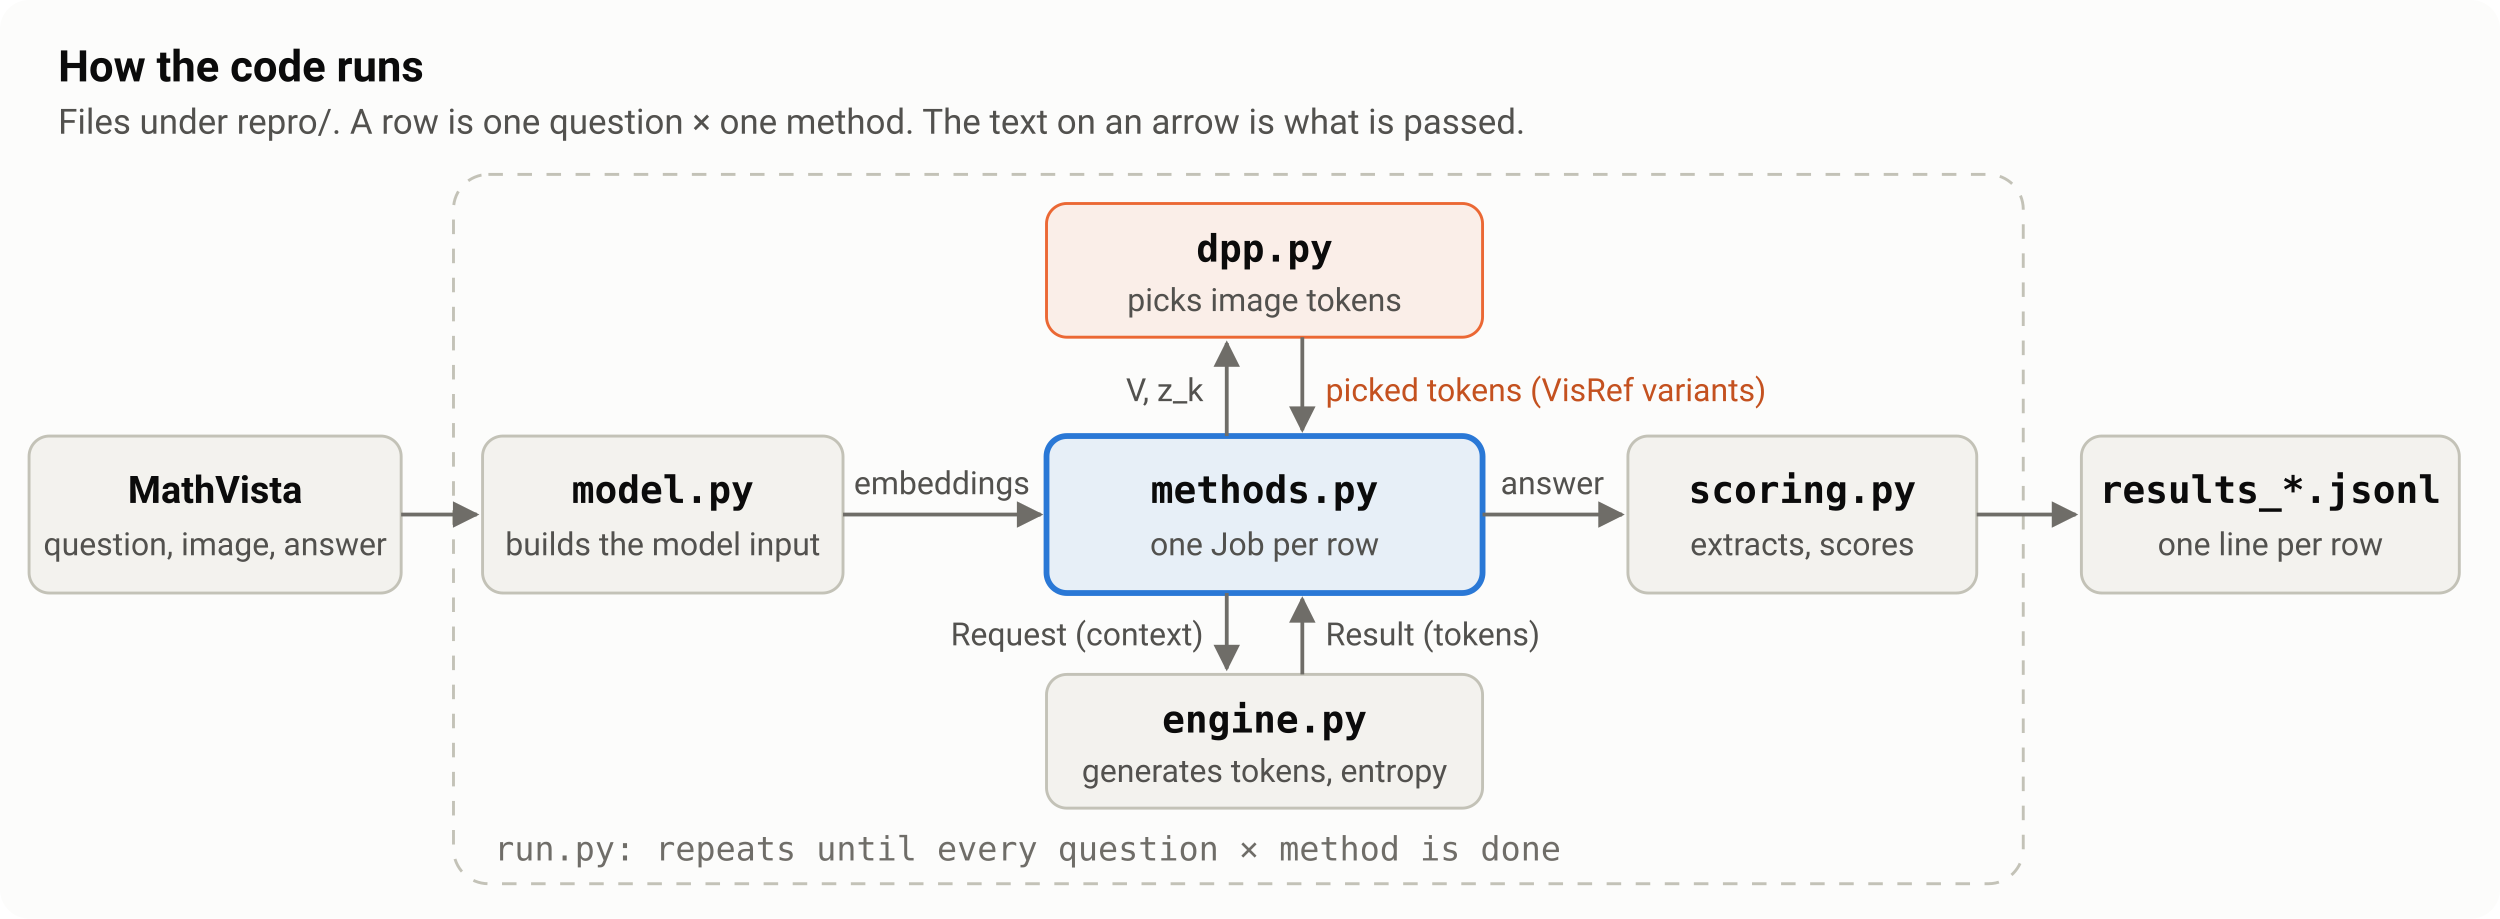
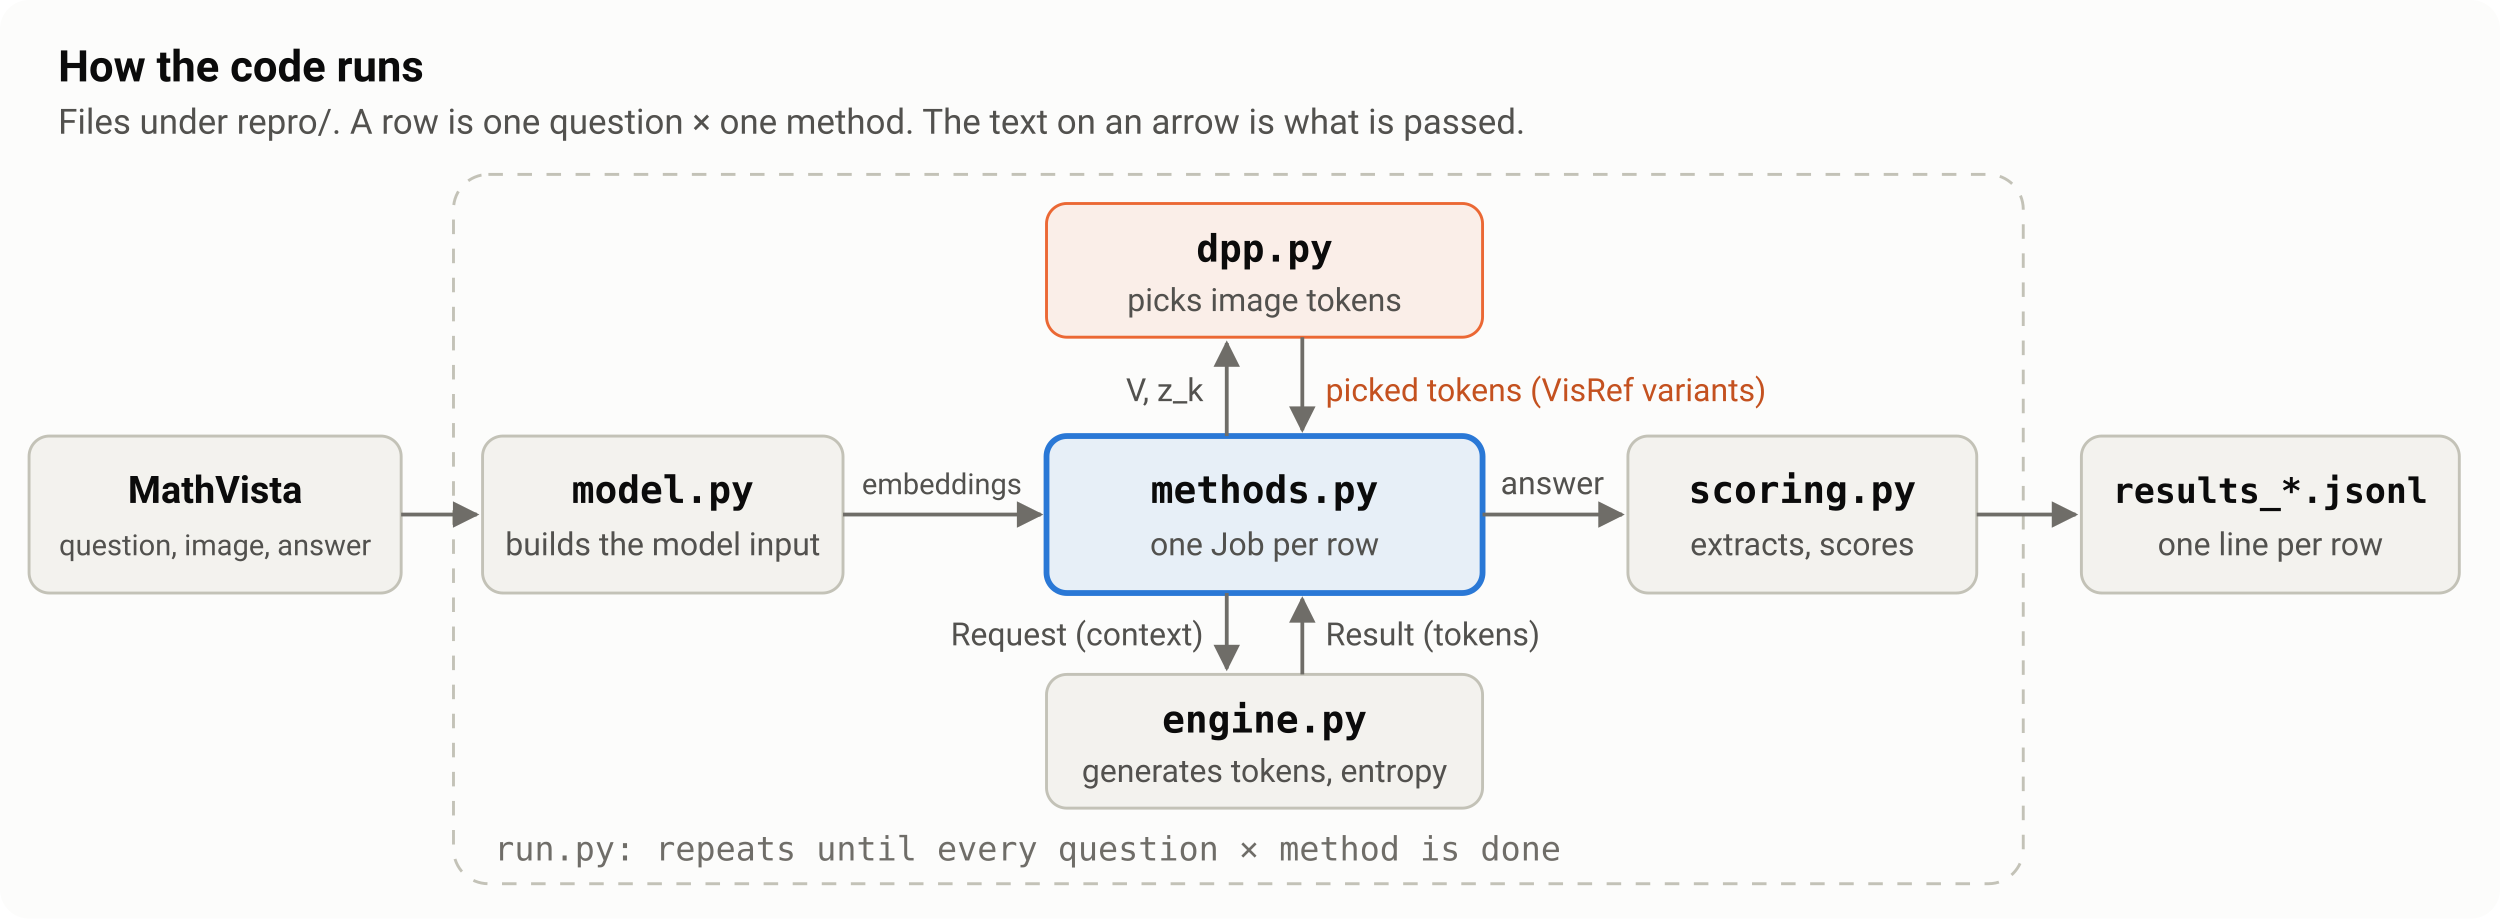
<svg xmlns="http://www.w3.org/2000/svg" viewBox="0 0 860 316" width="860" height="316" role="img" aria-labelledby="t d">
  <defs>
    <marker id="ah" viewBox="0 0 10 10" refX="9" refY="5" markerWidth="7" markerHeight="7" orient="auto-start-reverse">
      <path class="head" d="M0,0 L10,5 L0,10 z" />
    </marker>
  </defs>
  <style>
  .surface{fill:#fcfcfb} .frame{fill:none;stroke:#c3c2b7;stroke-dasharray:5 5}
  .ink{fill:#0b0b0b} .ink2{fill:#52514e} .muted{fill:#6f6d68}
  .box{fill:#f3f2ee;stroke:#c3c2b7} .vis{fill:rgba(42,120,214,0.10);stroke:#2a78d6}
  .chip{fill:rgba(235,104,52,0.09);stroke:#eb6834} .chiptext{fill:#c4511f}
  .edge{fill:none;stroke:#6f6d68} .head{fill:#6f6d68}
  @media (prefers-color-scheme: dark){
    .surface{fill:#1a1a19} .frame{stroke:#4a4944}
    .ink{fill:#f0efec} .ink2{fill:#c3c2b7} .muted{fill:#a19f97}
    .box{fill:#242422;stroke:#4a4944} .vis{fill:rgba(57,135,229,0.16);stroke:#3987e5}
    .chip{fill:rgba(217,89,38,0.14);stroke:#d95926} .chiptext{fill:#f0a070}
    .edge{stroke:#a19f97} .head{fill:#a19f97}
  }
  text{font-family:system-ui,-apple-system,"Segoe UI",Roboto,"Helvetica Neue",Arial,sans-serif}
  .mono{font-family:ui-monospace,SFMono-Regular,Menlo,Consolas,monospace}
</style>
  <rect class="surface" x="0" y="0" width="860" height="316" rx="10" />
  <text x="20" y="28" class="ink" font-size="15" font-weight="600">How the code runs</text>
  <text x="20" y="46" class="ink2" font-size="12">Files under repro/. A row is one question × one method. The text on an arrow is what is passed.</text>
  <rect class="frame" x="156" y="60" width="540" height="244" rx="12" />
  <text x="170" y="296" class="muted mono" font-size="11.5">run.py: repeats until every question × method is done</text>
  <rect class="box" x="10" y="150" width="128" height="54" rx="7" />
  <rect class="box" x="166" y="150" width="124" height="54" rx="7" />
  <rect class="vis" x="360" y="150" width="150" height="54" rx="7" stroke-width="2" />
  <rect class="chip" x="360" y="70" width="150" height="46" rx="7" />
  <rect class="box" x="360" y="232" width="150" height="46" rx="7" />
  <rect class="box" x="560" y="150" width="120" height="54" rx="7" />
  <rect class="box" x="716" y="150" width="130" height="54" rx="7" />
  <g text-anchor="middle">
    <text x="74" y="173" class="ink" font-size="13" font-weight="600">MathVista</text>
-     <text x="74" y="191" class="ink2" font-size="11">question, image, answer</text>
+     <text x="74" y="191" class="ink2" font-size="10">question, image, answer</text>
    <text x="228" y="173" class="ink mono" font-size="13" font-weight="600">model.py</text>
    <text x="228" y="191" class="ink2" font-size="11">builds the model input</text>
    <text x="435" y="173" class="ink mono" font-size="13" font-weight="600">methods.py</text>
    <text x="435" y="191" class="ink2" font-size="11">one Job per row</text>
    <text x="435" y="90" class="ink mono" font-size="13" font-weight="600">dpp.py</text>
    <text x="435" y="107" class="ink2" font-size="11">picks image tokens</text>
    <text x="435" y="252" class="ink mono" font-size="13" font-weight="600">engine.py</text>
    <text x="435" y="269" class="ink2" font-size="11">generates tokens, entropy</text>
    <text x="620" y="173" class="ink mono" font-size="13" font-weight="600">scoring.py</text>
    <text x="620" y="191" class="ink2" font-size="11">extracts, scores</text>
-     <text x="781" y="173" class="ink mono" font-size="13" font-weight="600">results_*.jsonl</text>
+     <text x="781" y="173" class="ink mono" font-size="12" font-weight="600">results_*.jsonl</text>
    <text x="781" y="191" class="ink2" font-size="11">one line per row</text>
  </g>
  <g class="edge" stroke-width="1.3" marker-end="url(#ah)">
    <line x1="138" y1="177" x2="164" y2="177" />
    <line x1="290" y1="177" x2="358" y2="177" />
    <line x1="510" y1="177" x2="558" y2="177" />
    <line x1="680" y1="177" x2="714" y2="177" />
    <line x1="422" y1="204" x2="422" y2="230" />
    <line x1="448" y1="232" x2="448" y2="206" />
    <line x1="422" y1="150" x2="422" y2="118" />
    <line x1="448" y1="116" x2="448" y2="148" />
  </g>
  <g font-size="11">
-     <text x="324" y="170" class="ink2" text-anchor="middle">embeddings</text>
+     <text x="324" y="170" class="ink2" text-anchor="middle" font-size="10">embeddings</text>
    <text x="534" y="170" class="ink2" text-anchor="middle">answer</text>
    <text x="414" y="222" class="ink2" text-anchor="end">Request (context)</text>
    <text x="456" y="222" class="ink2">Result (tokens)</text>
    <text x="414" y="138" class="ink2" text-anchor="end">V, z_k</text>
    <text x="456" y="138" class="chiptext">picked tokens (VisRef variants)</text>
  </g>
</svg>
